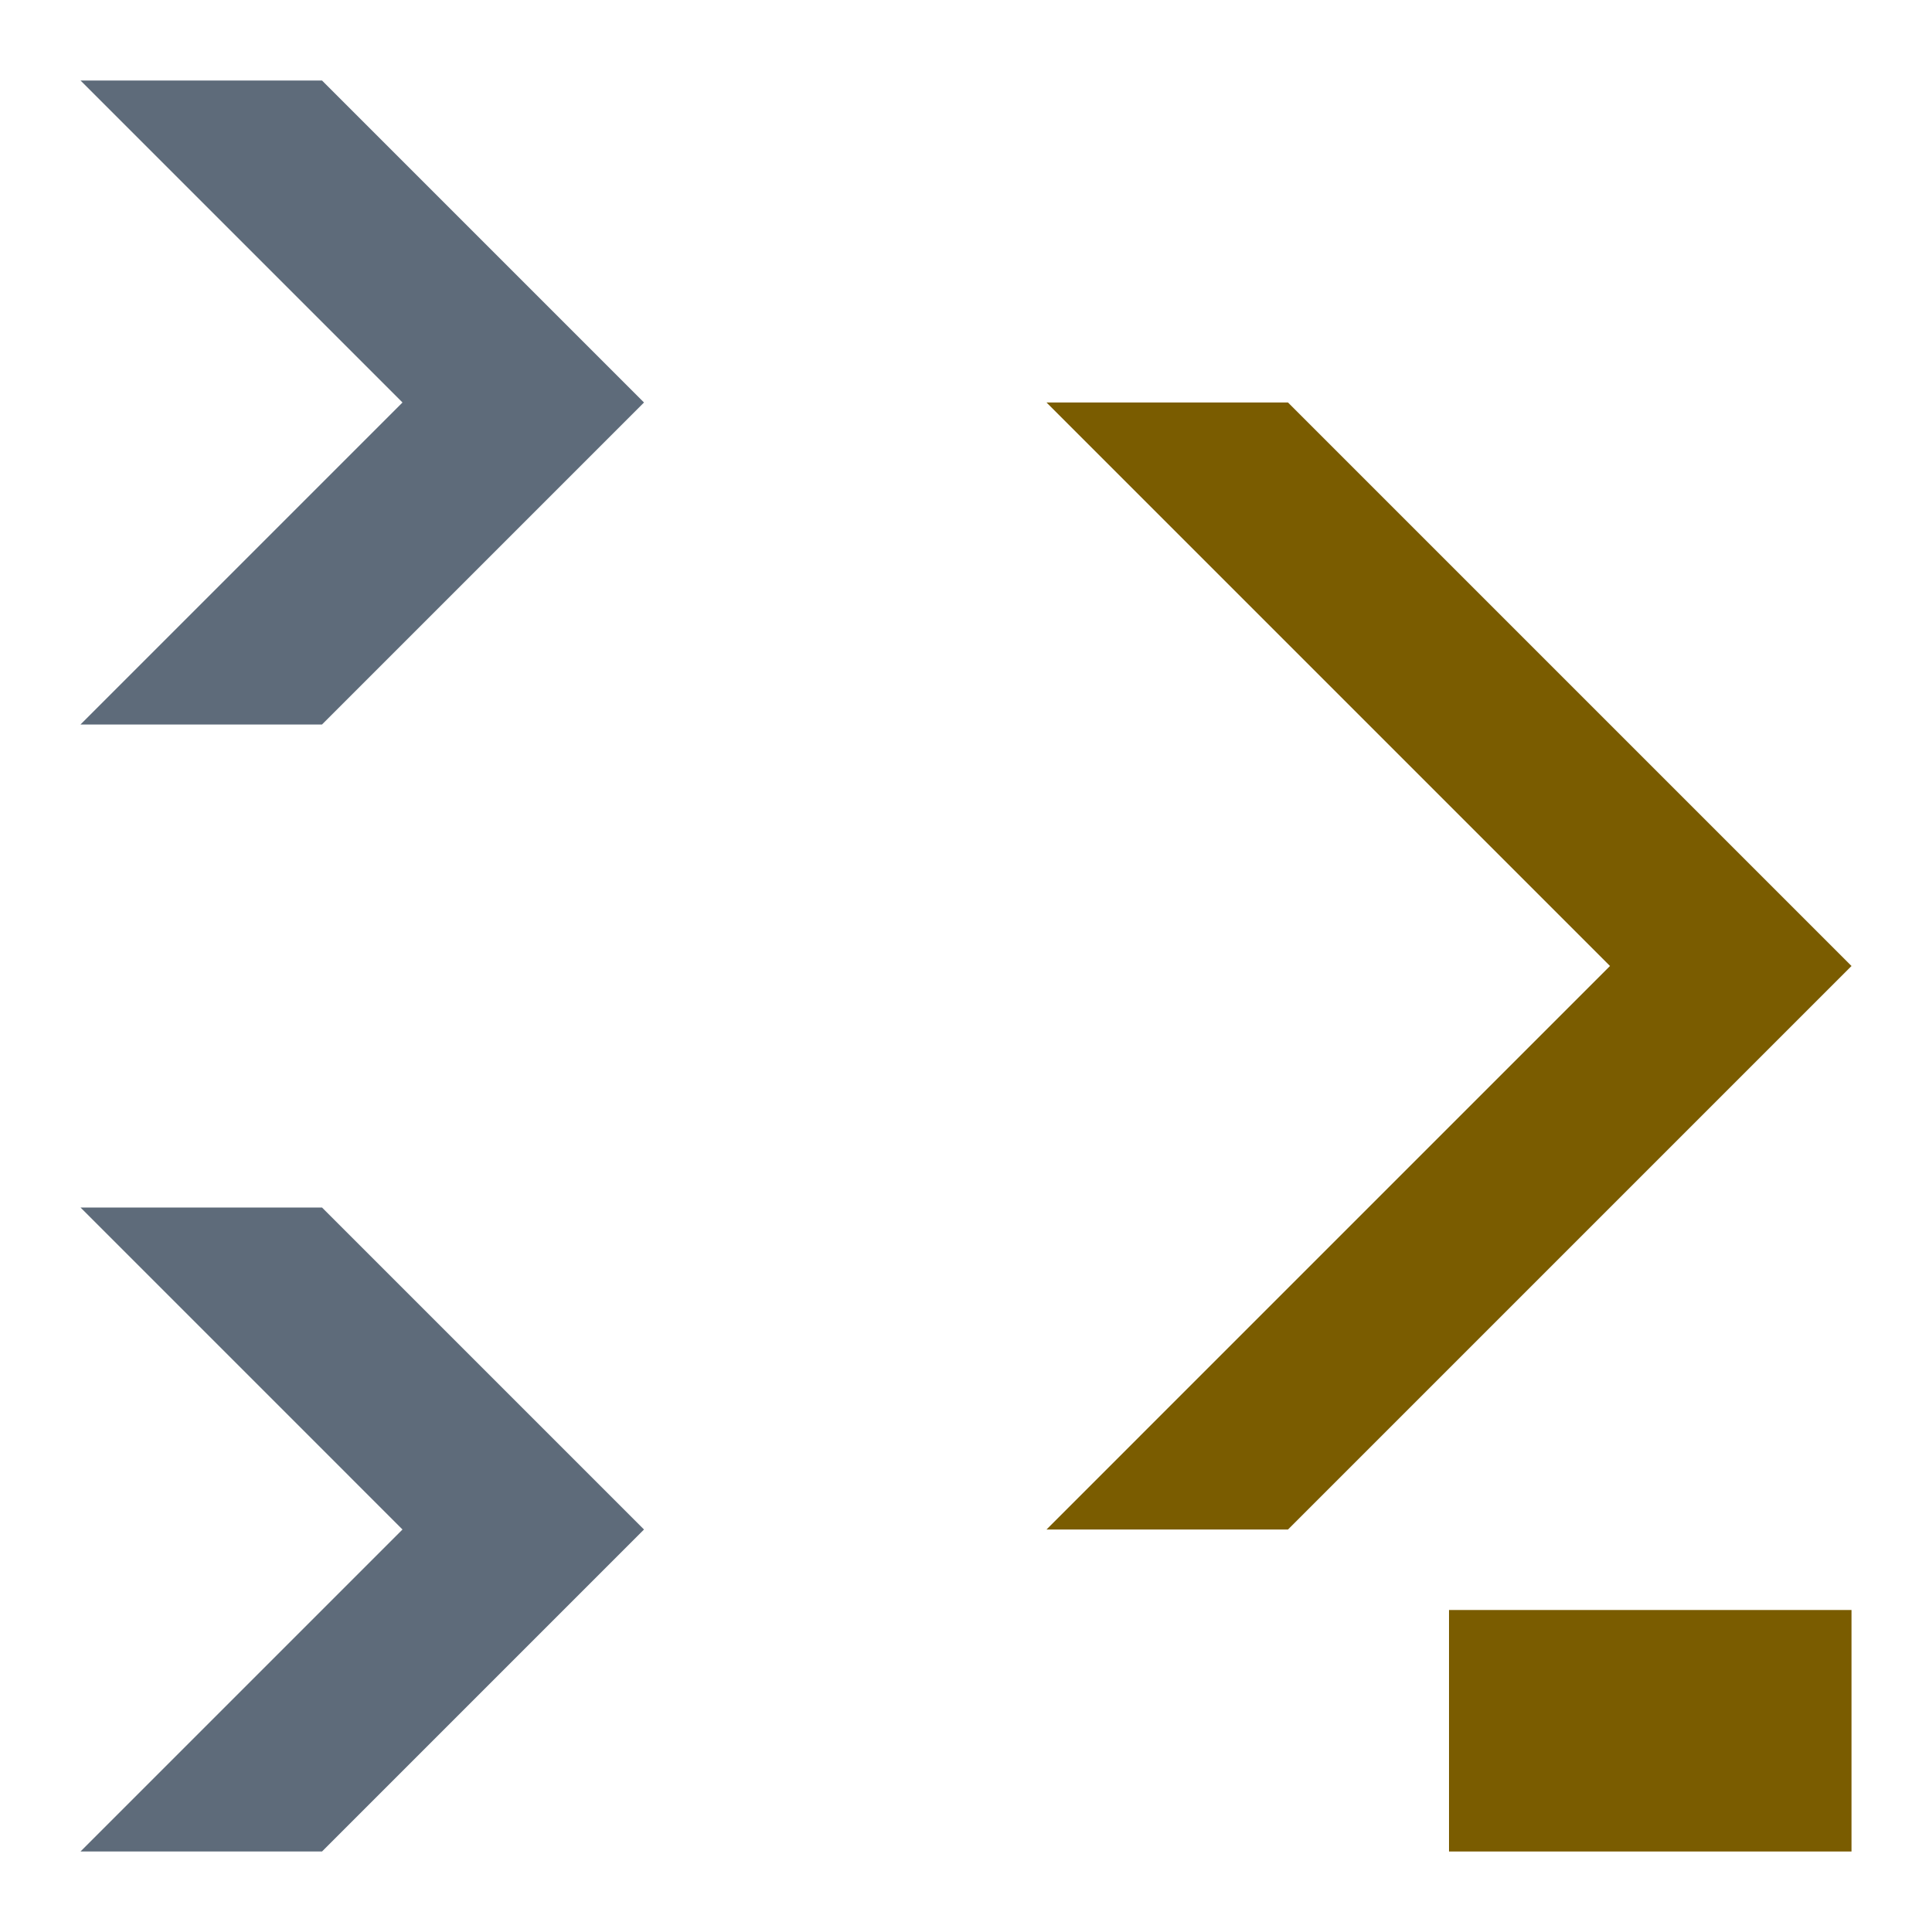
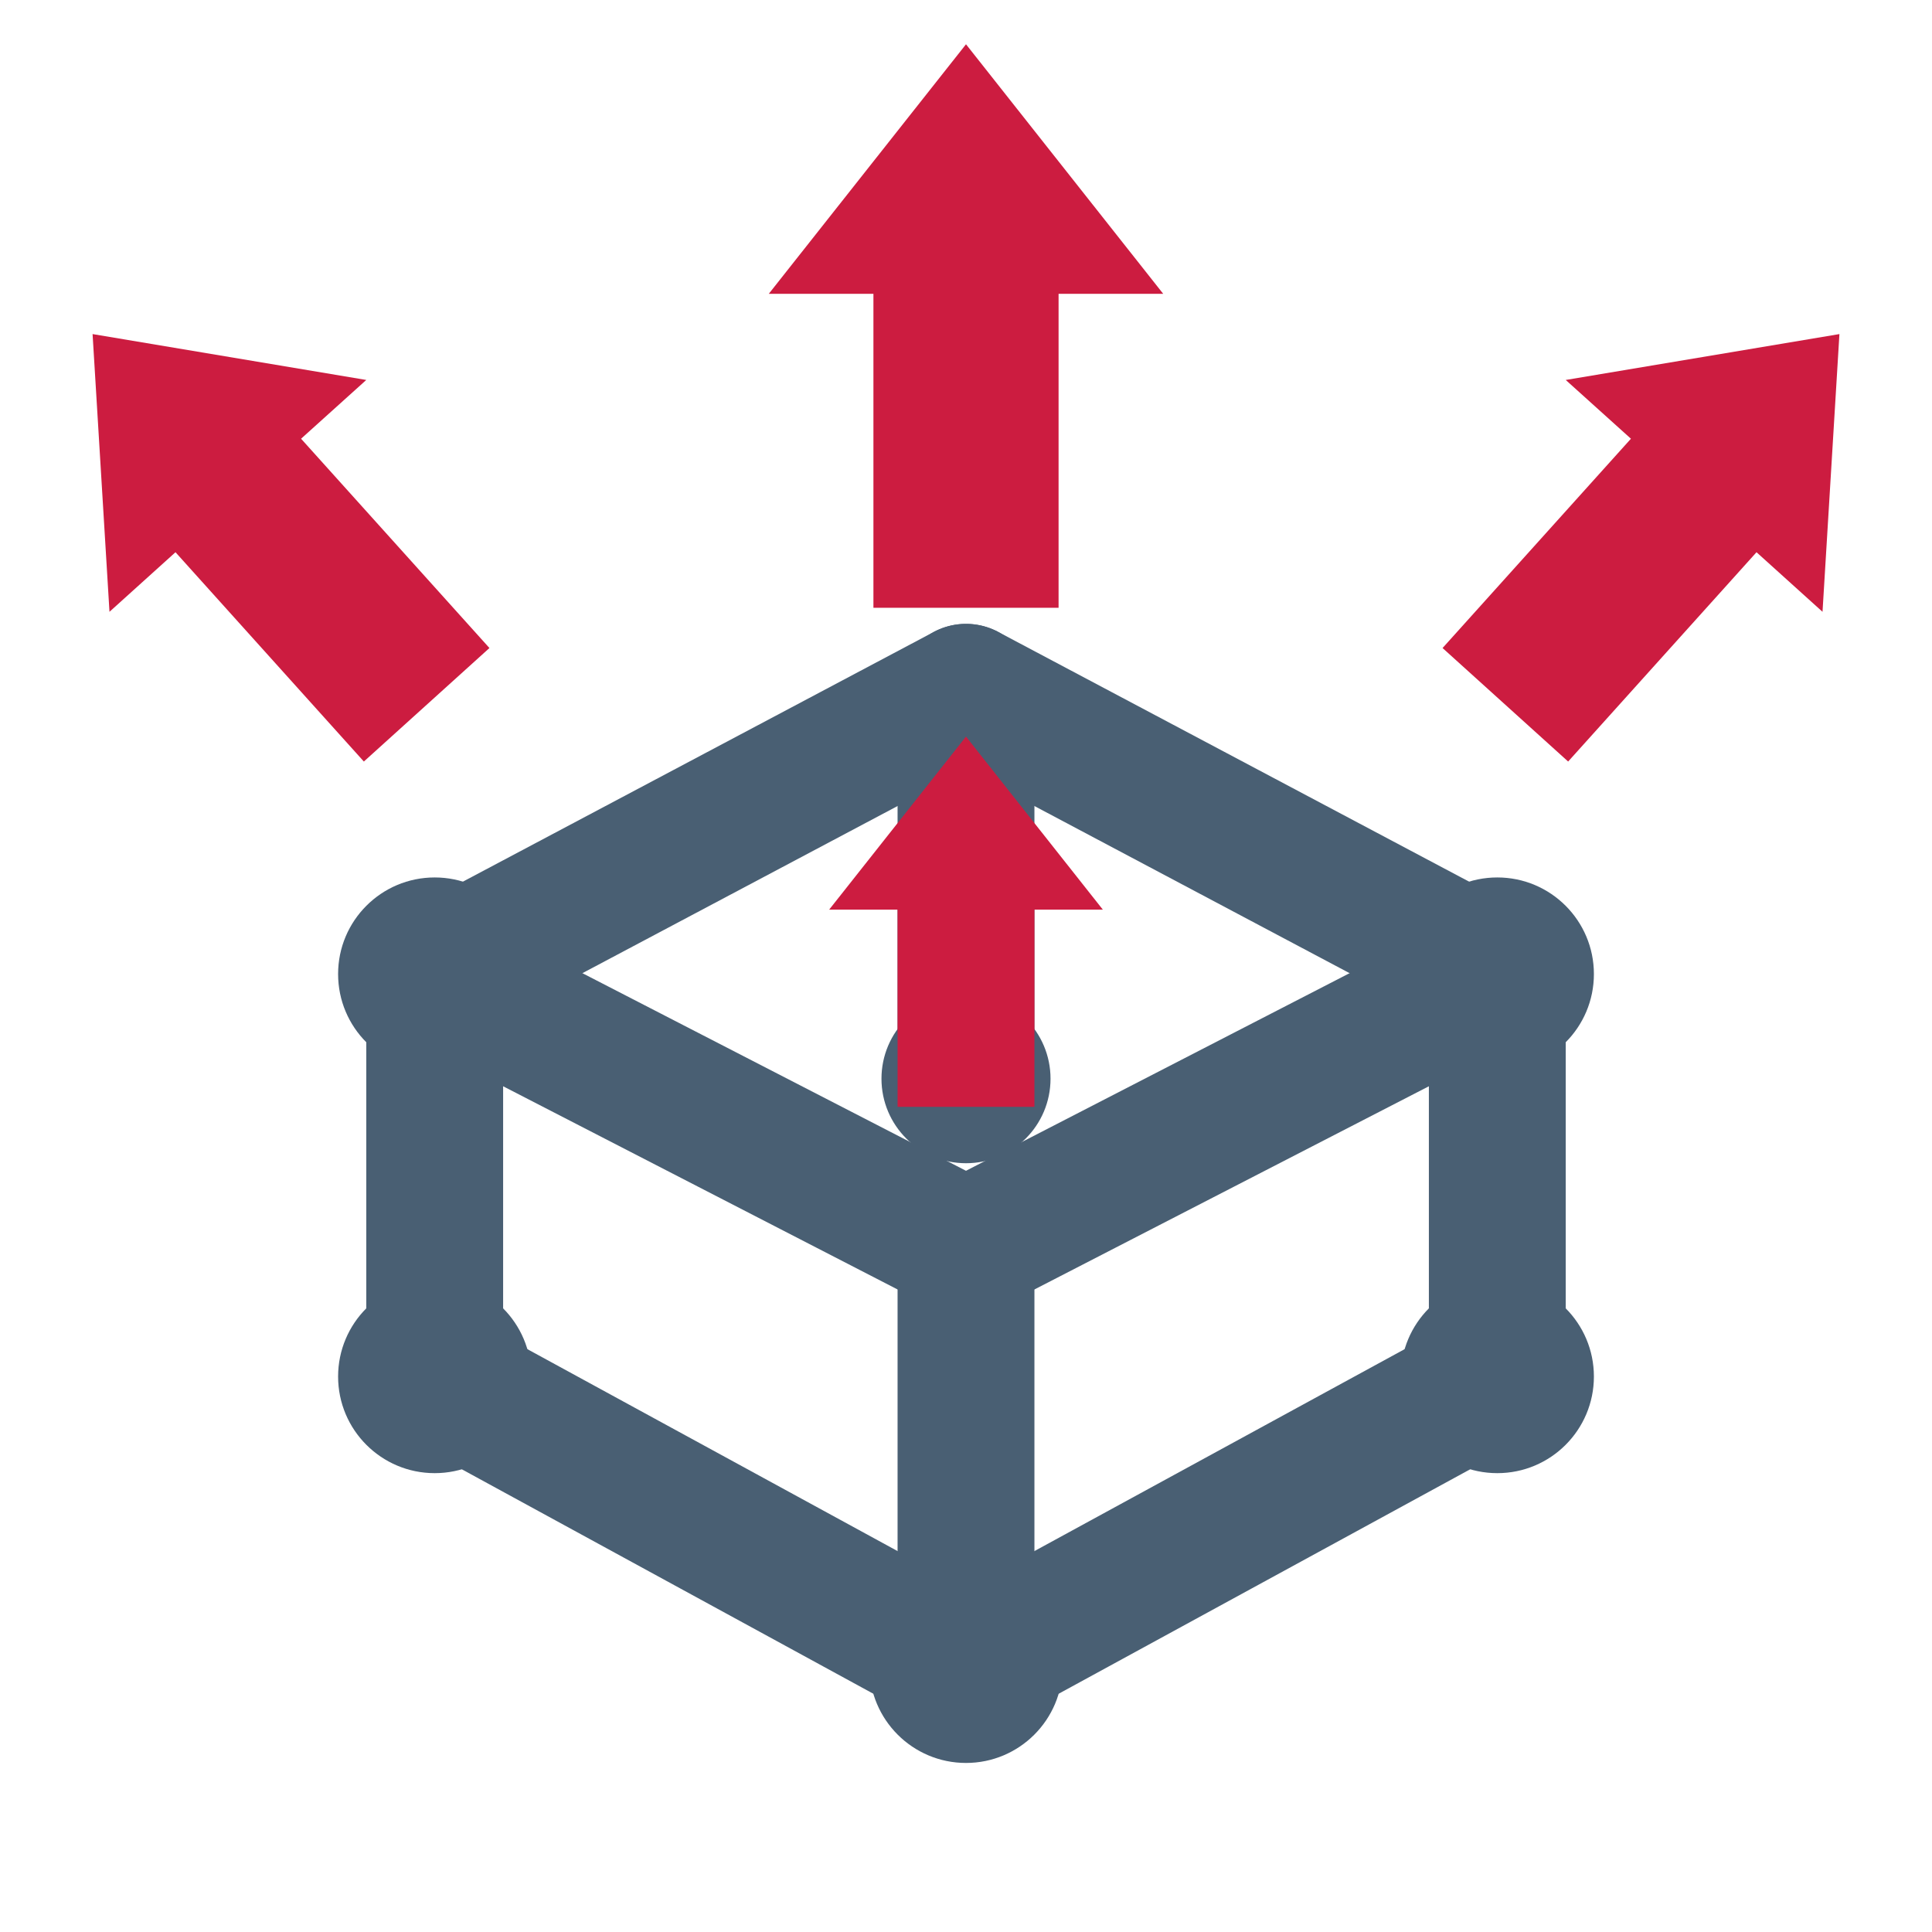
<svg xmlns="http://www.w3.org/2000/svg" viewBox="0 0 24 24" width="88" height="88" role="img">
-   <polygon points="1,1 4,1 8,5 4,9 1,9 5,5" fill="#5E6B7A" />
-   <polygon points="1,15 4,15 8,19 4,23 1,23 5,19" fill="#5E6B7A" />
-   <polygon points="13,5 16,5 23,12 16,19 13,19 20,12" fill="#7A5C00" />
-   <rect x="18" y="20" width="5" height="3" fill="#7A5C00" />
+   <g fill="none" stroke="#495f73" stroke-width="1.7" stroke-linecap="round" stroke-linejoin="round">
+     <path d="M12 8.6 18.6 12.1v5L12 20.7 5.4 17.1V12.1Z" />
+     <path d="M12 8.6V13.4" />
+     <path d="M5.4 12.1 12 15.5 18.6 12.1" />
+     <path d="M12 15.5V20.7" />
+   </g>
+   <g fill="#495f73">
+     <circle cx="5.4" cy="12.1" r="1.2" />
+     <circle cx="18.6" cy="12.1" r="1.2" />
+     <circle cx="5.4" cy="17.1" r="1.2" />
+     <circle cx="18.6" cy="17.1" r="1.2" />
+     <circle cx="12" cy="20.7" r="1.2" />
+     <circle cx="12" cy="13.4" r="1.05" />
+   </g>
+   <g fill="#cc1c40">
+     <polygon points="12,0.55 14.45,3.65 13.15,3.65 13.15,7.55 10.85,7.55 10.85,3.65 9.55,3.65" />
+     <polygon points="1.15,4.15 4.55,4.72 3.74,5.45 6.08,8.05 4.52,9.46 2.18,6.86 1.36,7.6" />
+     <polygon points="22.85,4.15 22.64,7.6 21.82,6.86 19.48,9.46 17.92,8.05 20.26,5.45 19.45,4.72" />
+     <polygon points="12,9.15 13.7,11.3 12.85,11.3 12.85,13.75 11.15,13.75 11.15,11.3 10.3,11.3" />
+   </g>
</svg>
